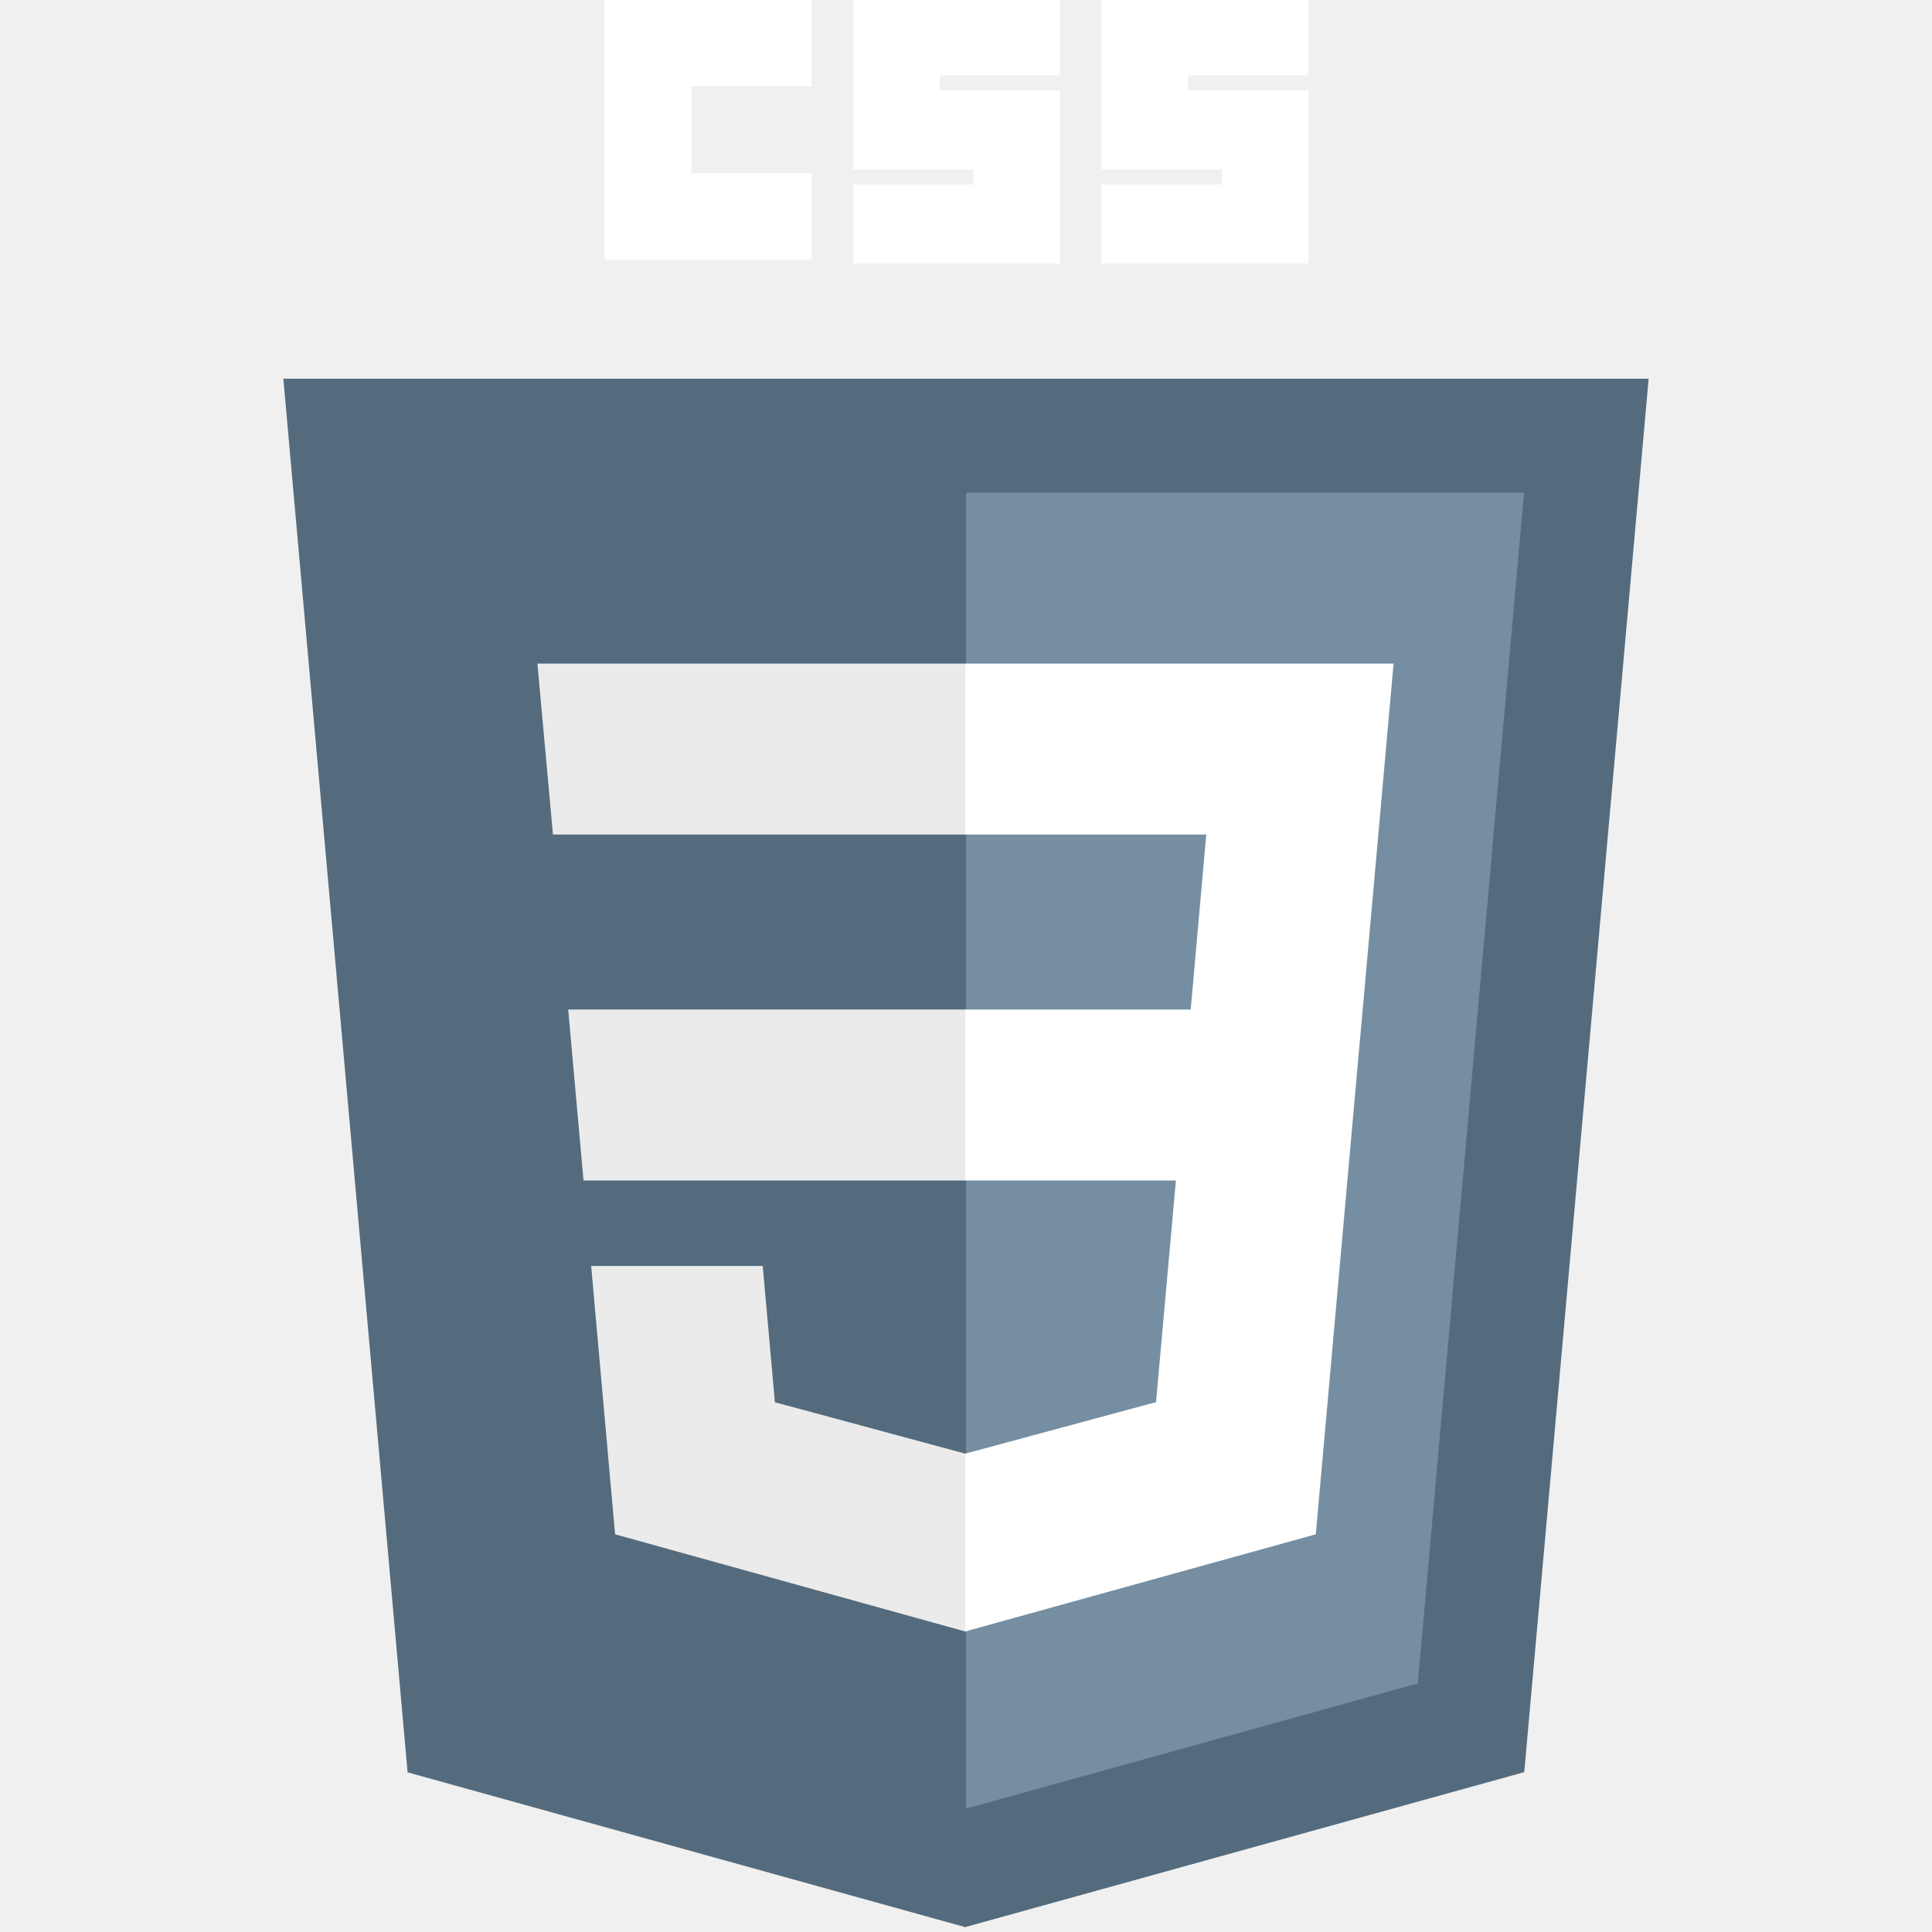
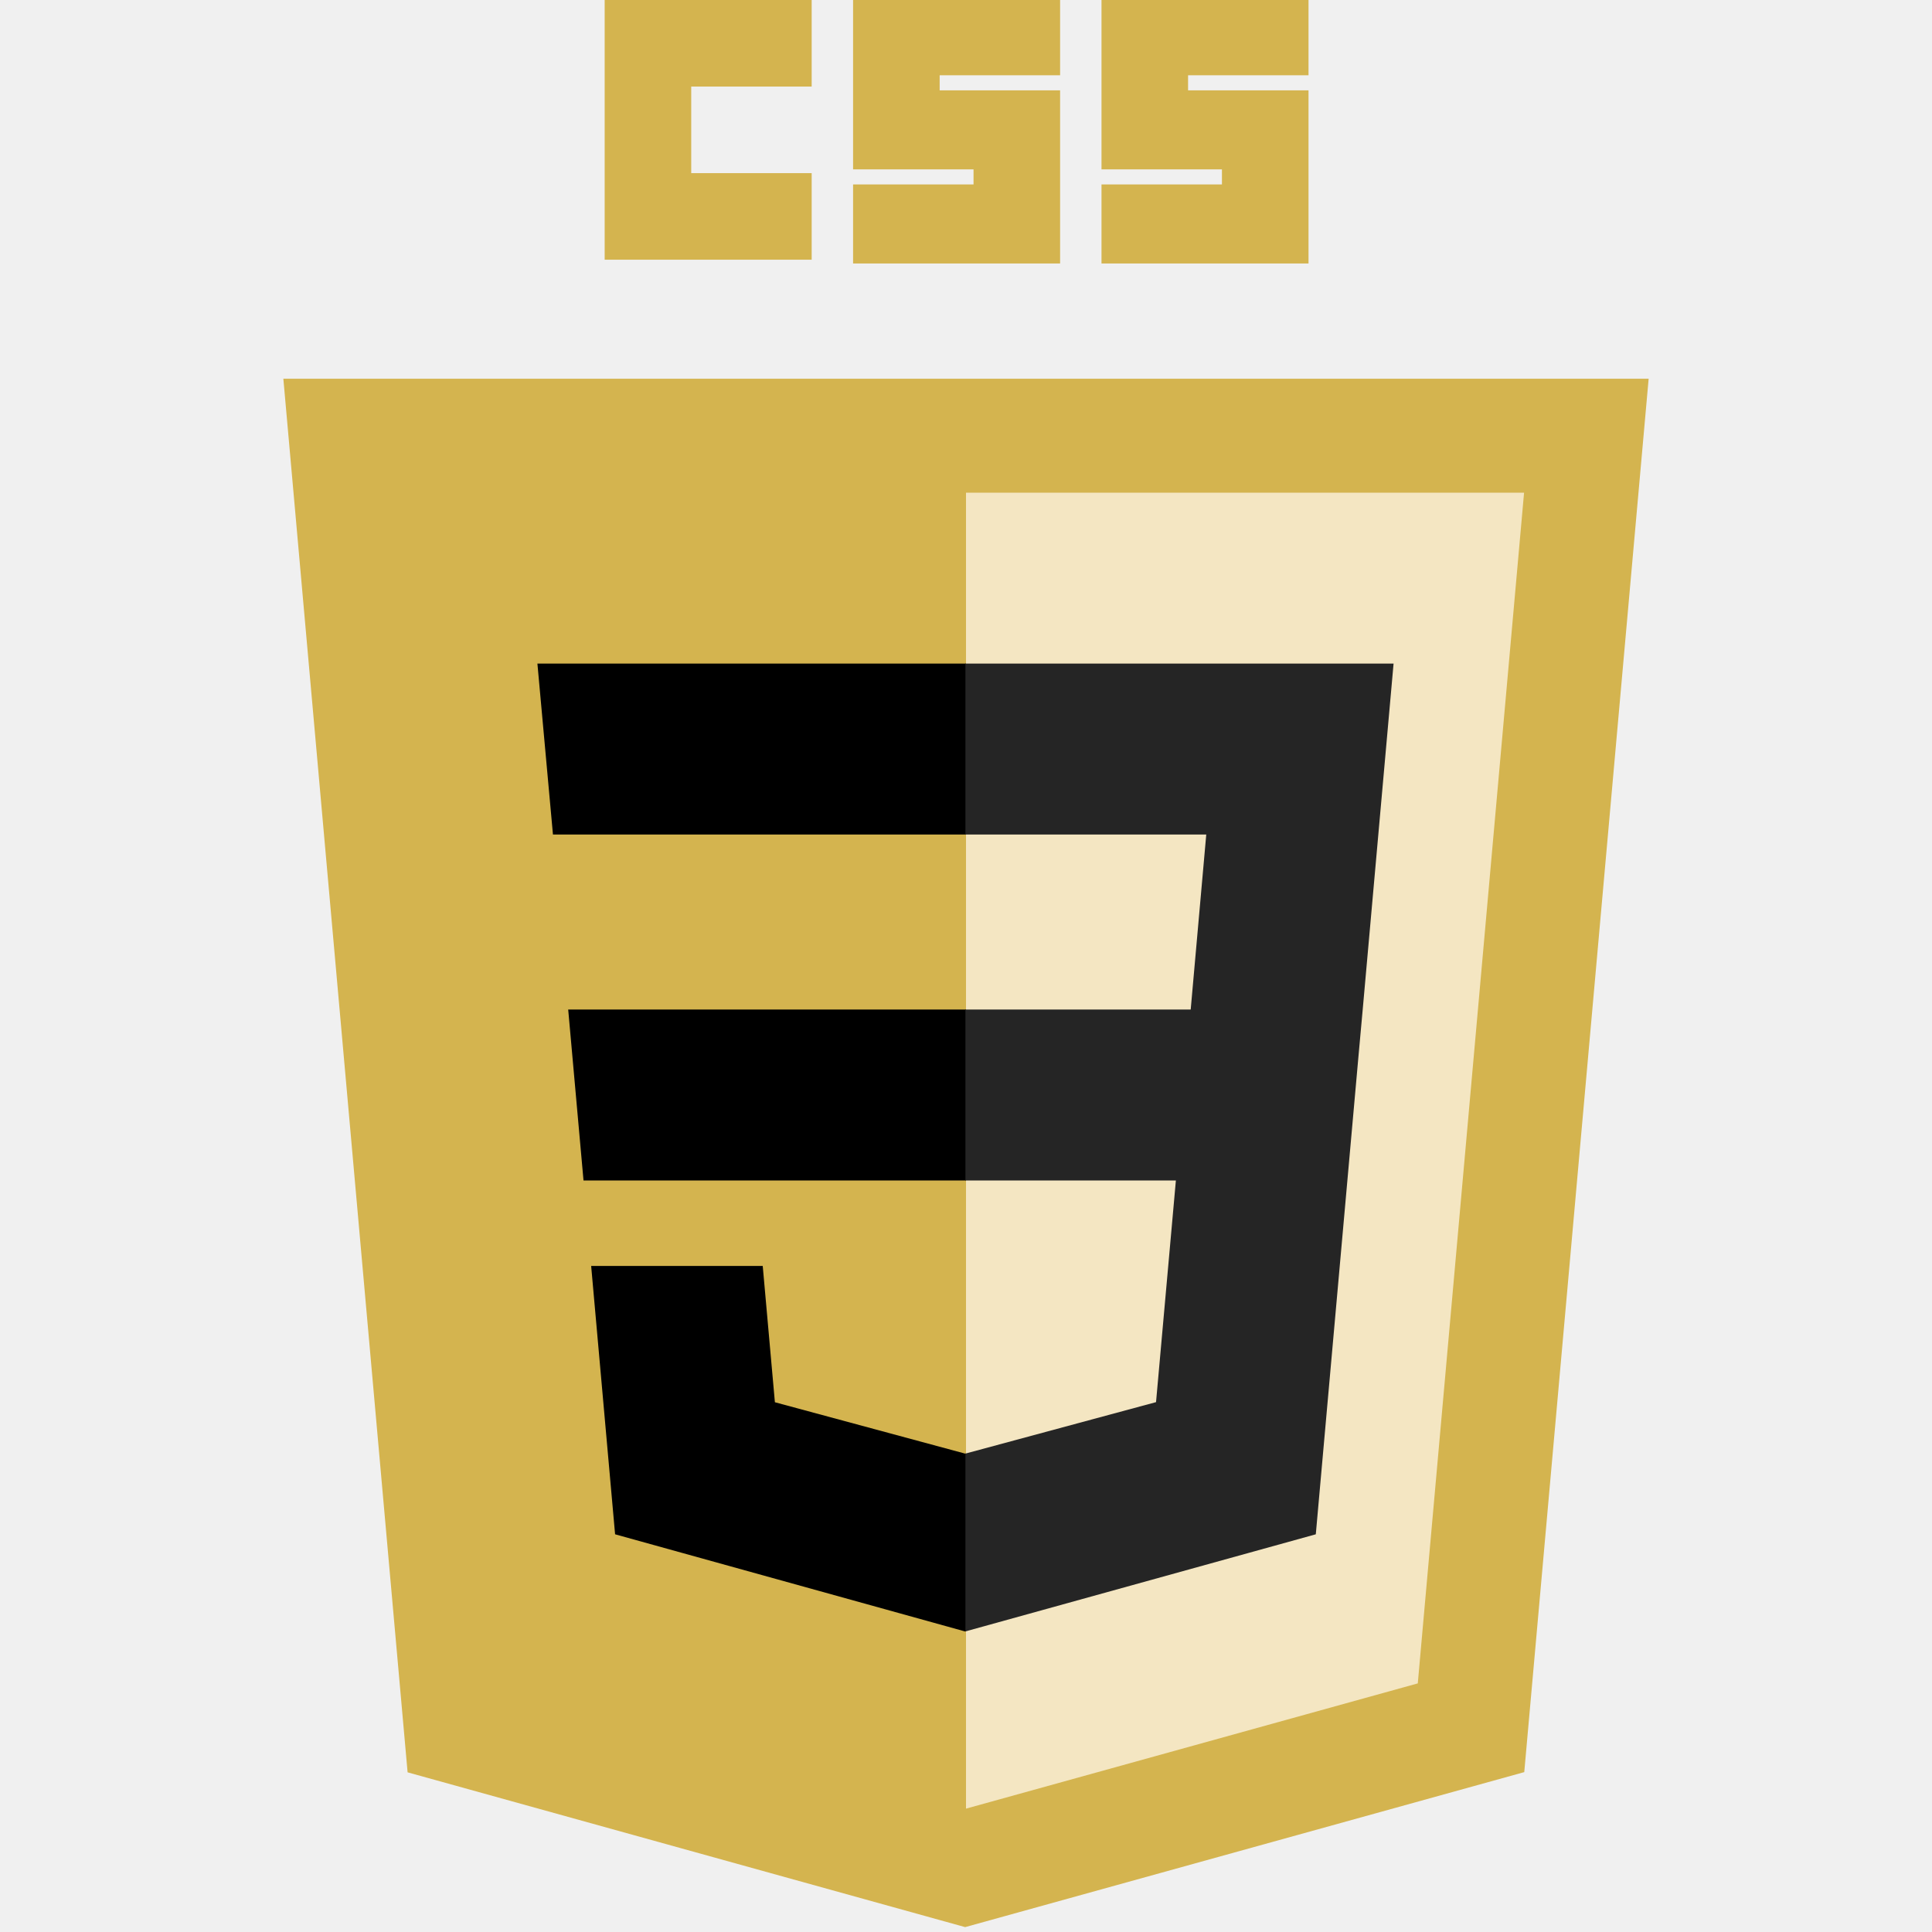
<svg xmlns="http://www.w3.org/2000/svg" width="154" height="154" viewBox="0 0 154 154" fill="none">
-   <path d="M76.933 153.611L32.49 141.273L22.586 30.188H131.414L121.499 141.256L76.933 153.611Z" fill="#536B7D" />
-   <path d="M113.012 134.183L121.484 39.271H77V144.167L113.012 134.183Z" fill="#758EA1" />
-   <path d="M45.291 80.471L46.512 94.095H77V80.471H45.291Z" fill="#EBEBEB" />
-   <path d="M42.837 52.895L44.076 66.519H77V52.895H42.837Z" fill="#EBEBEB" />
-   <path d="M77 115.854L76.94 115.87L61.767 111.773L60.797 100.907H47.121L49.029 122.299L76.937 130.046L77 130.029V115.854Z" fill="#EBEBEB" />
-   <path d="M48.198 0H64.699V6.9H55.098V13.801H64.699V20.701H48.198V0Z" fill="white" />
-   <path d="M67.999 0H84.501V6H74.9V7.201H84.501V21.002H67.999V14.701H77.6V13.501H67.999V0Z" fill="white" />
-   <path d="M87.801 0H104.302V6H94.701V7.201H104.302V21.002H87.801V14.701H97.401V13.501H87.801V0Z" fill="white" />
-   <path d="M108.622 80.471L111.082 52.895H76.953V66.519H96.151L94.911 80.471H76.953V94.095H93.73L92.148 111.764L76.953 115.866V130.04L104.883 122.299L105.088 119.997L108.29 84.129L108.622 80.471Z" fill="white" />
+   <path d="M76.933 153.611L32.49 141.273L22.586 30.188H131.414L121.499 141.256L76.933 153.611Z" fill="#d4b44f" />
+   <path d="M113.012 134.183L121.484 39.271H77V144.167L113.012 134.183Z" fill="#f4e6c2" />
+   <path d="M45.291 80.471L46.512 94.095H77V80.471H45.291Z" fill="#000" />
+   <path d="M42.837 52.895L44.076 66.519H77V52.895H42.837Z" fill="#000" />
+   <path d="M77 115.854L76.94 115.87L61.767 111.773L60.797 100.907H47.121L49.029 122.299L76.937 130.046L77 130.029V115.854Z" fill="#000" />
+   <path d="M48.198 0H64.699V6.9H55.098V13.801H64.699V20.701H48.198V0Z" fill="#d4b44f" />
+   <path d="M67.999 0H84.501V6H74.9V7.201H84.501V21.002H67.999V14.701H77.6V13.501H67.999V0Z" fill="#d4b44f" />
+   <path d="M87.801 0H104.302V6H94.701V7.201H104.302V21.002H87.801V14.701H97.401V13.501H87.801V0Z" fill="#d4b44f" />
+   <path d="M108.622 80.471L111.082 52.895H76.953V66.519H96.151L94.911 80.471H76.953V94.095H93.73L92.148 111.764L76.953 115.866V130.04L104.883 122.299L105.088 119.997L108.29 84.129L108.622 80.471Z" fill="#252525" />
</svg>
